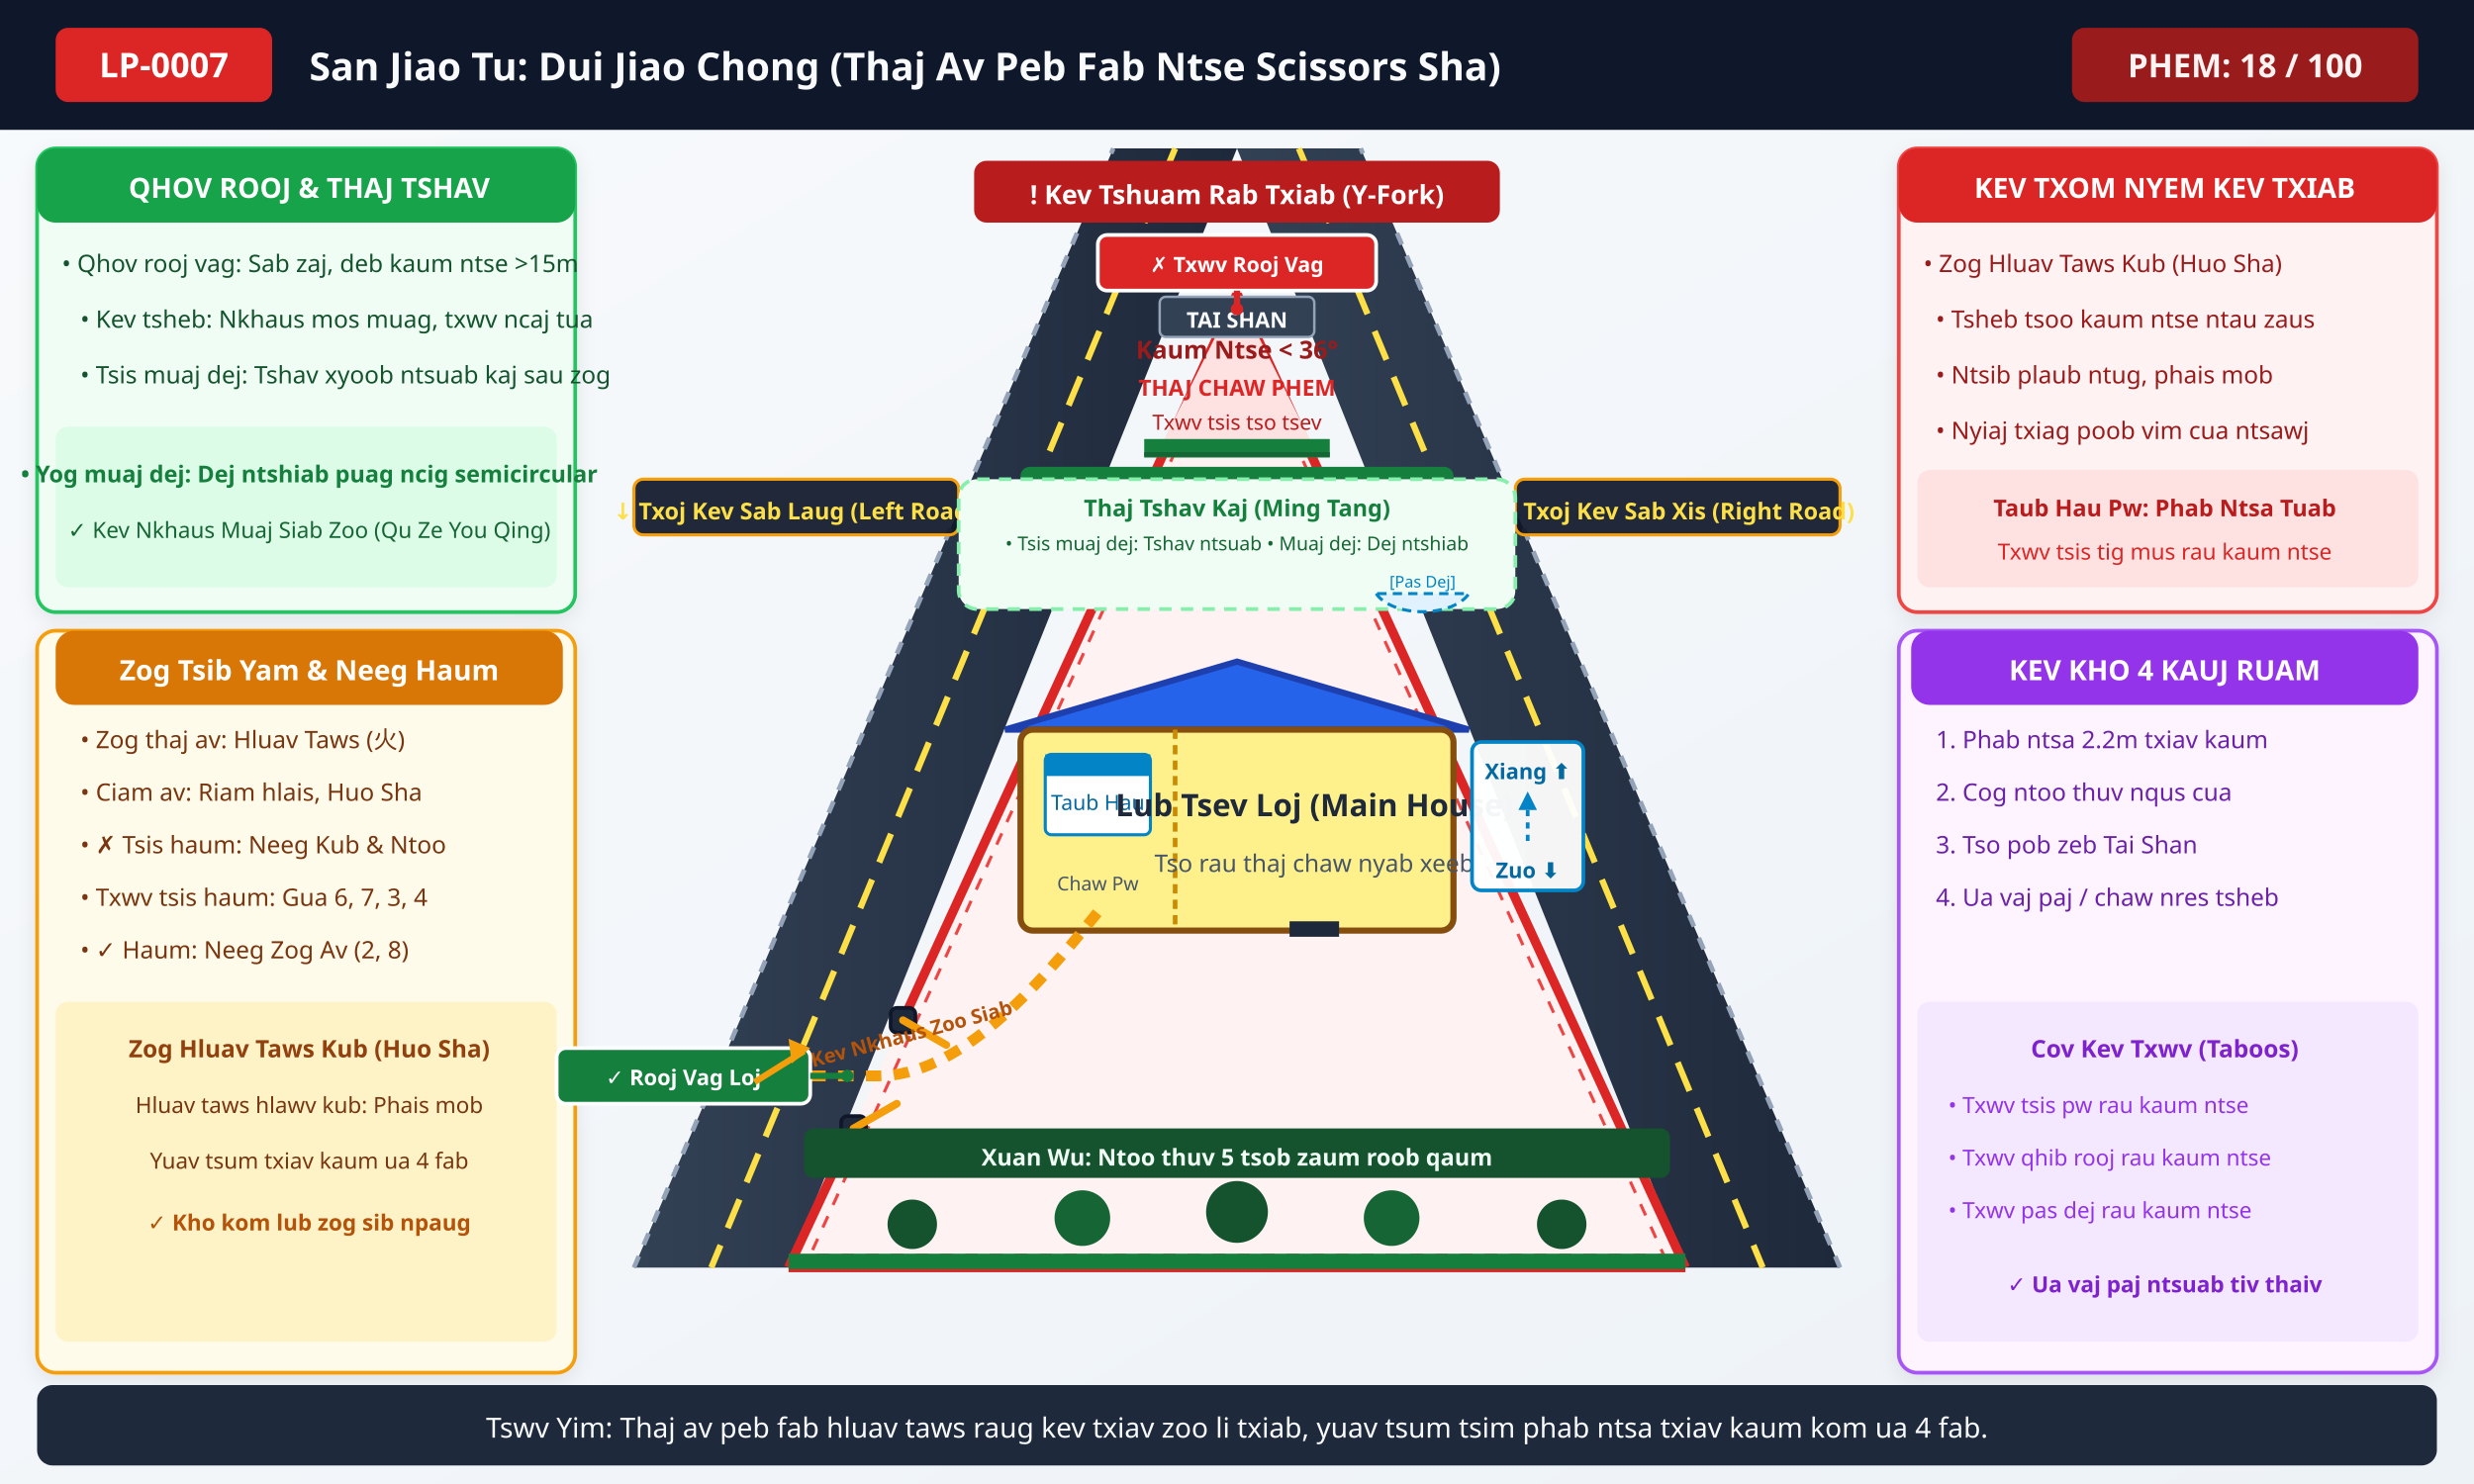
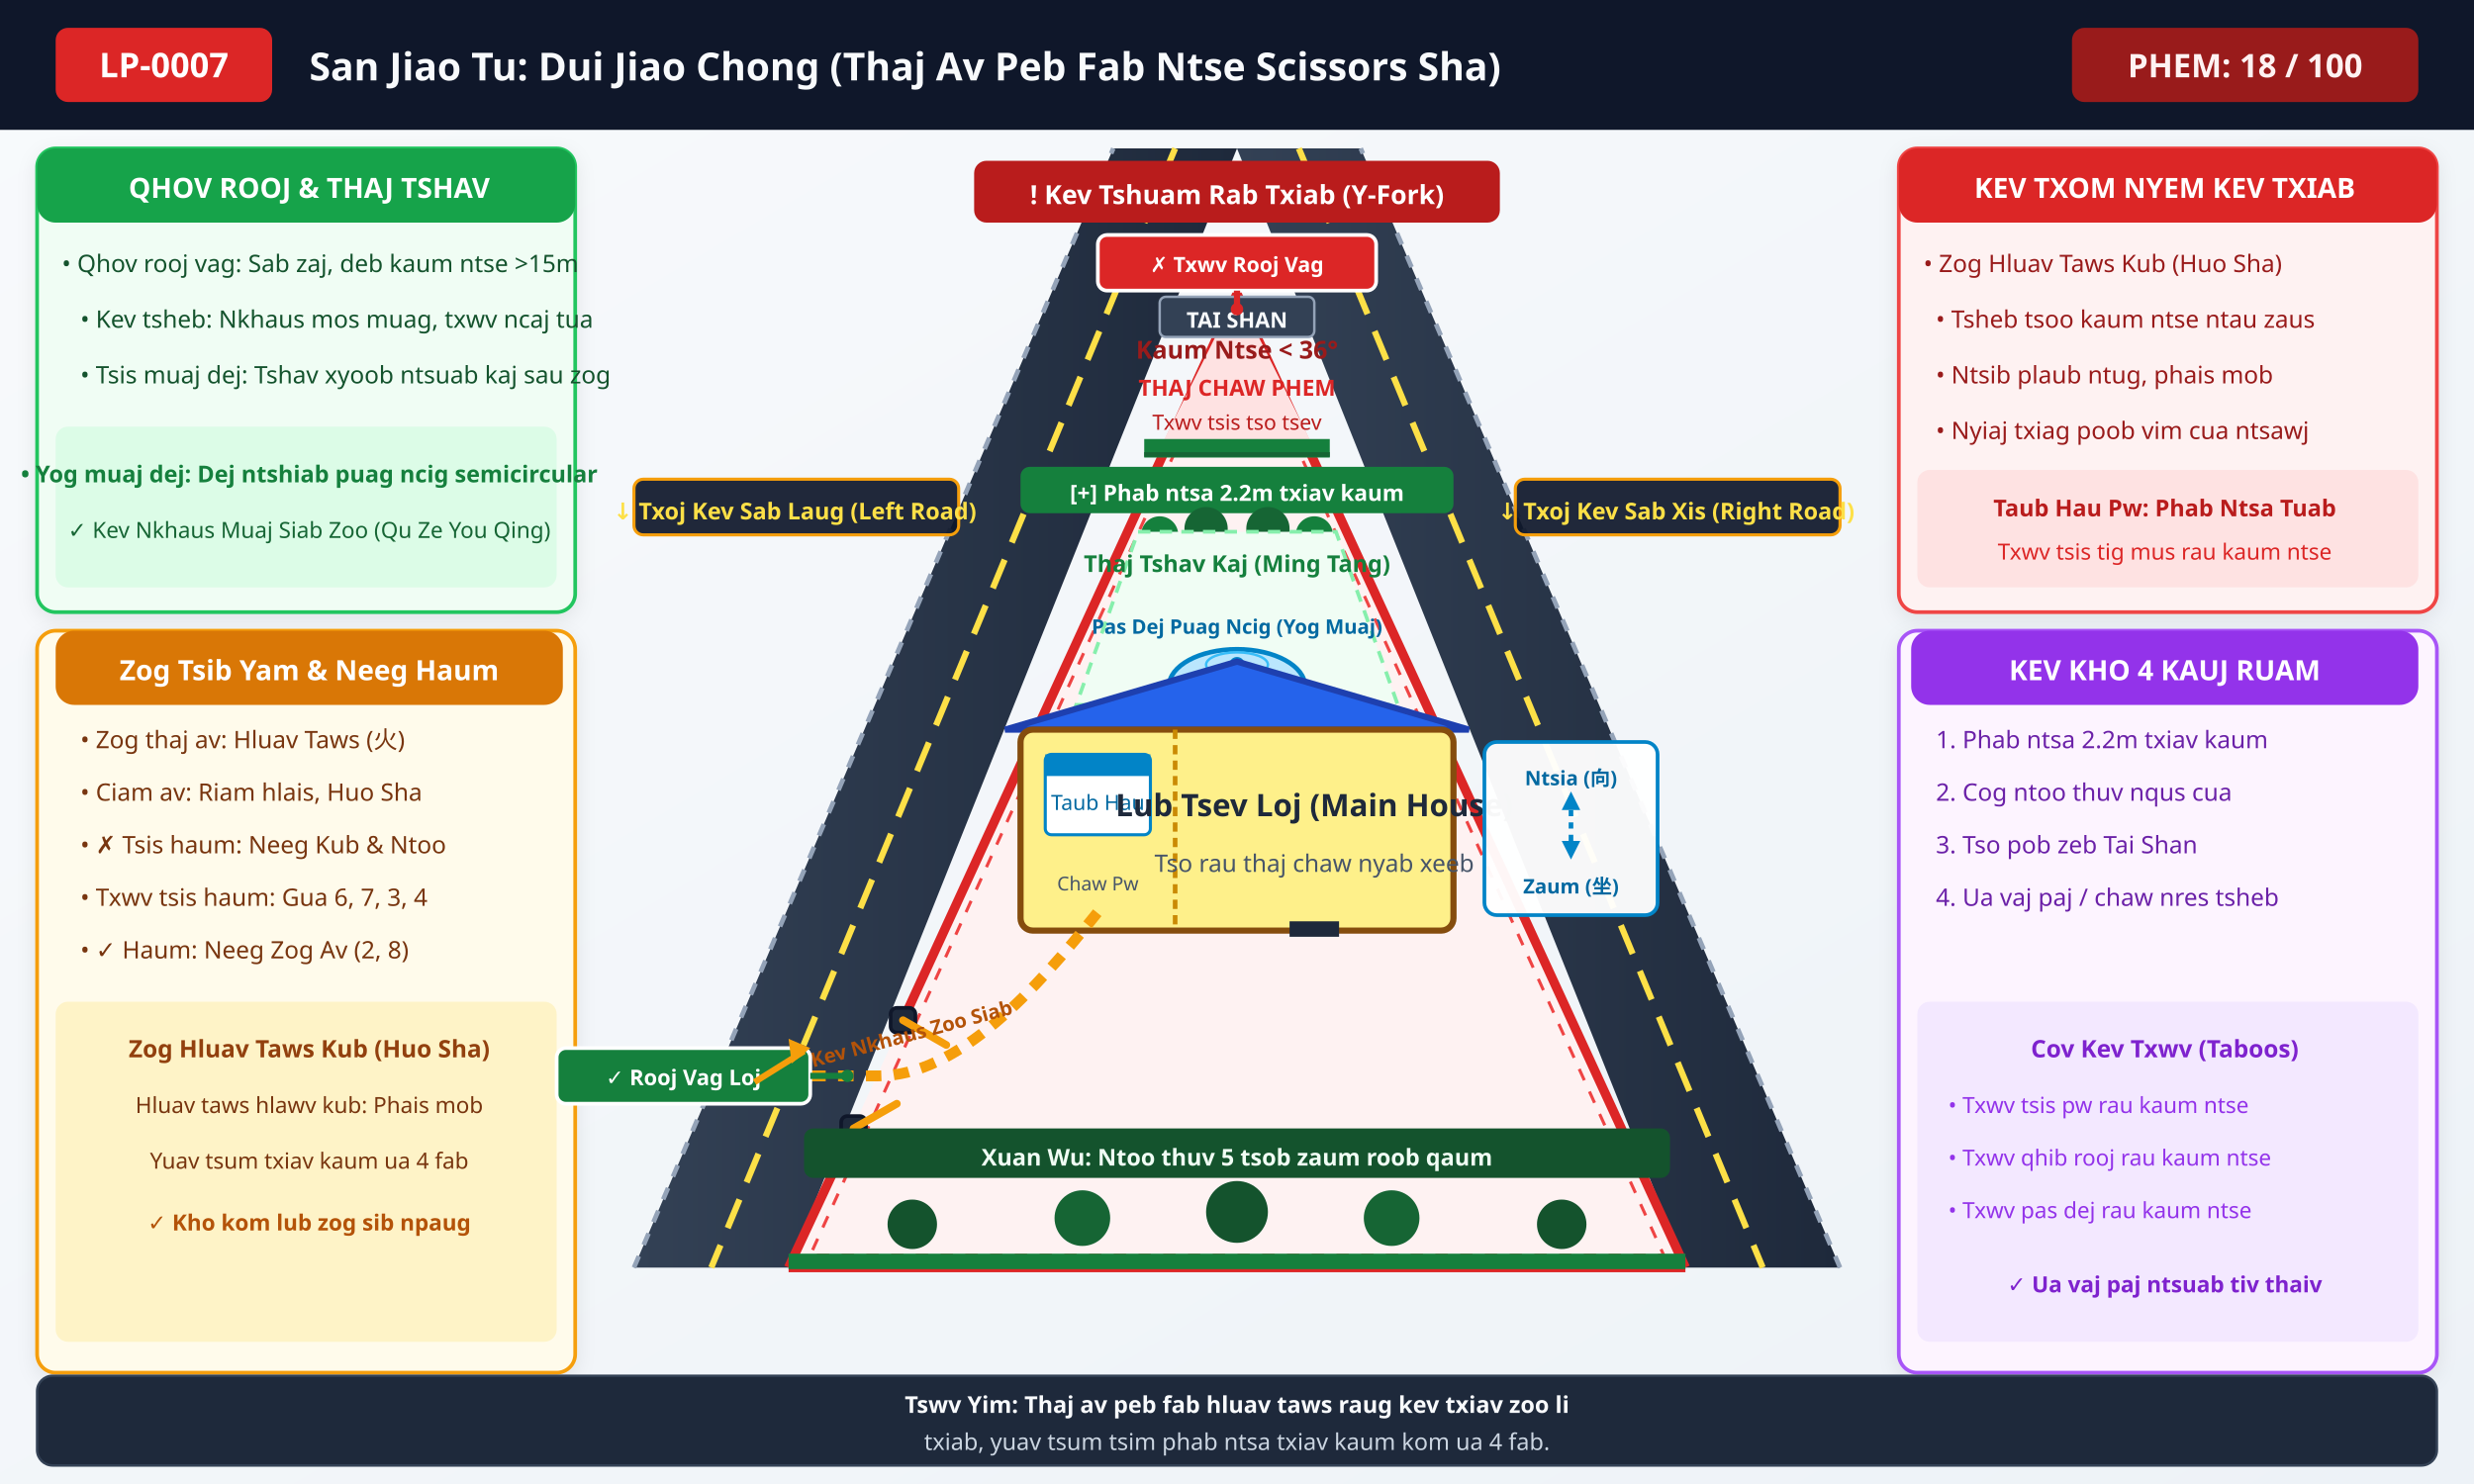
<svg xmlns="http://www.w3.org/2000/svg" viewBox="0 0 800 480" width="800" height="480">
  <defs>
    <linearGradient id="bgGrad" x1="0%" y1="0%" x2="100%" y2="100%">
      <stop offset="0%" stop-color="#F8FAFC" />
      <stop offset="100%" stop-color="#EDF2F7" />
    </linearGradient>
    <linearGradient id="roadGrad" x1="0%" y1="0%" x2="100%" y2="0%">
      <stop offset="0%" stop-color="#334155" />
      <stop offset="100%" stop-color="#1E293B" />
    </linearGradient>
    <filter id="shadow" x="-5%" y="-5%" width="110%" height="110%">
      <feDropShadow dx="0" dy="2" stdDeviation="3" flood-opacity="0.08" />
    </filter>
  </defs>
  <rect width="800" height="480" fill="url(#bgGrad)" />
  <rect x="0" y="0" width="800" height="42" fill="#0F172A" />
  <rect x="18" y="9" width="70" height="24" rx="4" fill="#DC2626" />
  <text x="53" y="25" font-family="'Segoe UI', sans-serif" font-weight="bold" font-size="11" fill="#FFFFFF" text-anchor="middle">LP-0007</text>
  <text x="100" y="26" font-family="'Noto Sans Lao', 'Segoe UI', sans-serif" font-weight="bold" font-size="12.5" fill="#F8FAFC">San Jiao Tu: Dui Jiao Chong (Thaj Av Peb Fab Ntse Scissors Sha)</text>
  <rect x="670" y="9" width="112" height="24" rx="4" fill="#991B1B" />
  <text x="726" y="25" font-family="'Noto Sans Lao', 'Segoe UI', sans-serif" font-weight="bold" font-size="10.5" fill="#FEF2F2" text-anchor="middle">PHEM: 18 / 100</text>
  <rect x="12" y="48" width="174" height="150" rx="6" fill="#F0FDF4" stroke="#22C55E" stroke-width="1.2" filter="url(#shadow)" />
  <rect x="12" y="48" width="174" height="24" rx="6" fill="#16A34A" />
  <text x="100" y="64" font-family="'Noto Sans Lao', 'Segoe UI', sans-serif" font-weight="bold" font-size="9" fill="#FFFFFF" text-anchor="middle">QHOV ROOJ &amp; THAJ TSHAV</text>
  <text x="20" y="88" font-family="'Noto Sans Lao', 'Segoe UI', sans-serif" font-size="7.8" fill="#14532D">• Qhov rooj vag: Sab zaj, deb kaum ntse &gt;15m</text>
  <text x="26" y="106" font-family="'Noto Sans Lao', 'Segoe UI', sans-serif" font-size="7.8" fill="#14532D">• Kev tsheb: Nkhaus mos muag, txwv ncaj tua</text>
  <text x="26" y="124" font-family="'Noto Sans Lao', 'Segoe UI', sans-serif" font-size="7.8" fill="#14532D">• Tsis muaj dej: Tshav xyoob ntsuab kaj sau zog</text>
  <rect x="18" y="138" width="162" height="52" rx="4" fill="#DCFCE7" />
  <text x="100" y="156" font-family="'Noto Sans Lao', 'Segoe UI', sans-serif" font-weight="bold" font-size="7.5" fill="#15803D" text-anchor="middle">• Yog muaj dej: Dej ntshiab puag ncig semicircular</text>
  <text x="100" y="174" font-family="'Noto Sans Lao', 'Segoe UI', sans-serif" font-size="7.2" fill="#166534" text-anchor="middle">✓ Kev Nkhaus Muaj Siab Zoo (Qu Ze You Qing)</text>
  <rect x="12" y="204" width="174" height="240" rx="6" fill="#FFFBEB" stroke="#F59E0B" stroke-width="1.2" filter="url(#shadow)" />
  <rect x="18" y="204" width="164" height="24" rx="6" fill="#D97706" />
  <text x="100" y="220" font-family="'Noto Sans Lao', 'Segoe UI', sans-serif" font-weight="bold" font-size="9" fill="#FFFFFF" text-anchor="middle">Zog Tsib Yam &amp; Neeg Haum</text>
  <text x="26" y="242" font-family="'Noto Sans Lao', 'Segoe UI', sans-serif" font-size="7.8" fill="#78350F">• Zog thaj av: Hluav Taws (火)</text>
  <text x="26" y="259" font-family="'Noto Sans Lao', 'Segoe UI', sans-serif" font-size="7.8" fill="#78350F">• Ciam av: Riam hlais, Huo Sha</text>
  <text x="26" y="276" font-family="'Noto Sans Lao', 'Segoe UI', sans-serif" font-size="7.8" fill="#78350F">• ✗ Tsis haum: Neeg Kub &amp; Ntoo</text>
  <text x="26" y="293" font-family="'Noto Sans Lao', 'Segoe UI', sans-serif" font-size="7.8" fill="#78350F">• Txwv tsis haum: Gua 6, 7, 3, 4</text>
  <text x="26" y="310" font-family="'Noto Sans Lao', 'Segoe UI', sans-serif" font-size="7.8" fill="#78350F">• ✓ Haum: Neeg Zog Av (2, 8)</text>
  <rect x="18" y="324" width="162" height="110" rx="4" fill="#FEF3C7" />
  <text x="100" y="342" font-family="'Noto Sans Lao', 'Segoe UI', sans-serif" font-weight="bold" font-size="7.8" fill="#92400E" text-anchor="middle">Zog Hluav Taws Kub (Huo Sha)</text>
  <text x="100" y="360" font-family="'Noto Sans Lao', 'Segoe UI', sans-serif" font-size="7.2" fill="#78350F" text-anchor="middle">Hluav taws hlawv kub: Phais mob</text>
  <text x="100" y="378" font-family="'Noto Sans Lao', 'Segoe UI', sans-serif" font-size="7.2" fill="#78350F" text-anchor="middle">Yuav tsum txiav kaum ua 4 fab</text>
  <text x="100" y="398" font-family="'Noto Sans Lao', 'Segoe UI', sans-serif" font-weight="bold" font-size="7.2" fill="#B45309" text-anchor="middle">✓ Kho kom lub zog sib npaug</text>
  <rect x="614" y="48" width="174" height="150" rx="6" fill="#FEF2F2" stroke="#EF4444" stroke-width="1.2" filter="url(#shadow)" />
  <rect x="614" y="48" width="174" height="24" rx="6" fill="#DC2626" />
  <text x="700" y="64" font-family="'Noto Sans Lao', 'Segoe UI', sans-serif" font-weight="bold" font-size="9" fill="#FFFFFF" text-anchor="middle">KEV TXOM NYEM KEV TXIAB</text>
  <text x="622" y="88" font-family="'Noto Sans Lao', 'Segoe UI', sans-serif" font-size="7.8" fill="#991B1B">• Zog Hluav Taws Kub (Huo Sha)</text>
  <text x="626" y="106" font-family="'Noto Sans Lao', 'Segoe UI', sans-serif" font-size="7.8" fill="#991B1B">• Tsheb tsoo kaum ntse ntau zaus</text>
  <text x="626" y="124" font-family="'Noto Sans Lao', 'Segoe UI', sans-serif" font-size="7.8" fill="#991B1B">• Ntsib plaub ntug, phais mob</text>
  <text x="626" y="142" font-family="'Noto Sans Lao', 'Segoe UI', sans-serif" font-size="7.8" fill="#991B1B">• Nyiaj txiag poob vim cua ntsawj</text>
  <rect x="620" y="152" width="162" height="38" rx="4" fill="#FEE2E2" />
  <text x="700" y="167" font-family="'Noto Sans Lao', 'Segoe UI', sans-serif" font-weight="bold" font-size="7.5" fill="#B91C1C" text-anchor="middle">Taub Hau Pw: Phab Ntsa Tuab</text>
  <text x="700" y="181" font-family="'Noto Sans Lao', 'Segoe UI', sans-serif" font-size="7.2" fill="#DC2626" text-anchor="middle">Txwv tsis tig mus rau kaum ntse</text>
  <rect x="614" y="204" width="174" height="240" rx="6" fill="#FDF4FF" stroke="#A855F7" stroke-width="1.2" filter="url(#shadow)" />
  <rect x="618" y="204" width="164" height="24" rx="6" fill="#9333EA" />
  <text x="700" y="220" font-family="'Noto Sans Lao', 'Segoe UI', sans-serif" font-weight="bold" font-size="9" fill="#FFFFFF" text-anchor="middle">KEV KHO 4 KAUJ RUAM</text>
  <text x="626" y="242" font-family="'Noto Sans Lao', 'Segoe UI', sans-serif" font-size="7.8" fill="#6B21A8">1. Phab ntsa 2.2m txiav kaum</text>
  <text x="626" y="259" font-family="'Noto Sans Lao', 'Segoe UI', sans-serif" font-size="7.8" fill="#6B21A8">2. Cog ntoo thuv nqus cua</text>
  <text x="626" y="276" font-family="'Noto Sans Lao', 'Segoe UI', sans-serif" font-size="7.8" fill="#6B21A8">3. Tso pob zeb Tai Shan</text>
  <text x="626" y="293" font-family="'Noto Sans Lao', 'Segoe UI', sans-serif" font-size="7.8" fill="#6B21A8">4. Ua vaj paj / chaw nres tsheb</text>
  <rect x="620" y="324" width="162" height="110" rx="4" fill="#F3E8FF" />
  <text x="700" y="342" font-family="'Noto Sans Lao', 'Segoe UI', sans-serif" font-weight="bold" font-size="7.8" fill="#7E22CE" text-anchor="middle">Cov Kev Txwv (Taboos)</text>
  <text x="630" y="360" font-family="'Noto Sans Lao', 'Segoe UI', sans-serif" font-size="7.2" fill="#9333EA">• Txwv tsis pw rau kaum ntse</text>
  <text x="630" y="377" font-family="'Noto Sans Lao', 'Segoe UI', sans-serif" font-size="7.2" fill="#9333EA">• Txwv qhib rooj rau kaum ntse</text>
  <text x="630" y="394" font-family="'Noto Sans Lao', 'Segoe UI', sans-serif" font-size="7.2" fill="#9333EA">• Txwv pas dej rau kaum ntse</text>
  <text x="700" y="418" font-family="'Noto Sans Lao', 'Segoe UI', sans-serif" font-weight="bold" font-size="7.2" fill="#7E22CE" text-anchor="middle">✓ Ua vaj paj ntsuab tiv thaiv</text>
  <polygon points="360,48 400,48 255,410 205,410" fill="url(#roadGrad)" />
  <line x1="380" y1="48" x2="230" y2="410" stroke="#FDE047" stroke-width="2" stroke-dasharray="10,6" />
  <line x1="205" y1="410" x2="360" y2="48" stroke="#94A3B8" stroke-width="1.5" stroke-dasharray="4,4" />
  <polygon points="400,48 440,48 595,410 545,410" fill="url(#roadGrad)" />
  <line x1="420" y1="48" x2="570" y2="410" stroke="#FDE047" stroke-width="2" stroke-dasharray="10,6" />
  <line x1="595" y1="410" x2="440" y2="48" stroke="#94A3B8" stroke-width="1.5" stroke-dasharray="4,4" />
  <rect x="315" y="52" width="170" height="20" rx="4" fill="#B91C1C" />
  <text x="400" y="66" font-family="'Noto Sans Lao', 'Segoe UI', sans-serif" font-weight="bold" font-size="8.5" fill="#FFFFFF" text-anchor="middle">! Kev Tshuam Rab Txiab (Y-Fork)</text>
  <rect x="205" y="155" width="105" height="18" rx="3" fill="#0F172A" fill-opacity="0.92" stroke="#F59E0B" stroke-width="1" />
  <text x="257" y="168" font-family="'Noto Sans Lao', 'Segoe UI', sans-serif" font-weight="bold" font-size="7.5" fill="#FDE047" text-anchor="middle">↓ Txoj Kev Sab Laug (Left Road)</text>
  <rect x="490" y="155" width="105" height="18" rx="3" fill="#0F172A" fill-opacity="0.92" stroke="#F59E0B" stroke-width="1" />
  <text x="542" y="168" font-family="'Noto Sans Lao', 'Segoe UI', sans-serif" font-weight="bold" font-size="7.5" fill="#FDE047" text-anchor="middle">↓ Txoj Kev Sab Xis (Right Road)</text>
  <polygon points="400,95 255,410 545,410" fill="#FEF2F2" />
  <polygon points="400,102 262,406 538,406" fill="none" stroke="#EF4444" stroke-width="1" stroke-dasharray="4,4" />
  <line x1="255" y1="410" x2="545" y2="410" stroke="#DC2626" stroke-width="3" />
  <line x1="545" y1="410" x2="400" y2="95" stroke="#DC2626" stroke-width="3" />
  <line x1="400" y1="95" x2="292" y2="330" stroke="#DC2626" stroke-width="3" />
  <line x1="276" y1="365" x2="255" y2="410" stroke="#DC2626" stroke-width="3" />
  <rect x="288" y="326" width="8" height="8" rx="2" fill="#1E293B" stroke="#0F172A" stroke-width="1.2" />
  <rect x="272" y="361" width="8" height="8" rx="2" fill="#1E293B" stroke="#0F172A" stroke-width="1.2" />
  <line x1="292" y1="330" x2="306" y2="338" stroke="#F59E0B" stroke-width="2.5" stroke-linecap="round" />
  <line x1="276" y1="365" x2="290" y2="357" stroke="#F59E0B" stroke-width="2.5" stroke-linecap="round" />
  <polygon points="400,95 375,145 425,145" fill="#FEE2E2" />
  <text x="400" y="116" font-family="'Segoe UI', sans-serif" font-weight="bold" font-size="8" fill="#991B1B" text-anchor="middle">Kaum Ntse &lt; 36°</text>
  <text x="400" y="128" font-family="'Noto Sans Lao', 'Segoe UI', sans-serif" font-weight="bold" font-size="7.2" fill="#DC2626" text-anchor="middle">THAJ CHAW PHEM</text>
  <text x="400" y="139" font-family="'Noto Sans Lao', 'Segoe UI', sans-serif" font-size="6.8" fill="#B91C1C" text-anchor="middle">Txwv tsis tso tsev</text>
  <rect x="375" y="96" width="50" height="13" rx="2" fill="#334155" stroke="#94A3B8" stroke-width="0.8" />
  <text x="400" y="106" font-family="'Segoe UI', sans-serif" font-weight="bold" font-size="7" fill="#F8FAFC" text-anchor="middle">TAI SHAN</text>
  <line x1="370" y1="145" x2="430" y2="145" stroke="#15803D" stroke-width="6" />
  <line x1="370" y1="147" x2="430" y2="147" stroke="#166534" stroke-width="1.5" />
  <rect x="330" y="151" width="140" height="15" rx="3" fill="#15803D" />
  <text x="400" y="162" font-family="'Noto Sans Lao', 'Segoe UI', sans-serif" font-weight="bold" font-size="7.2" fill="#FFFFFF" text-anchor="middle">[+] Phab ntsa 2.2m txiav kaum</text>
  <circle cx="375" cy="173" r="6" fill="#15803D" />
  <circle cx="390" cy="171" r="7" fill="#166534" />
  <circle cx="410" cy="171" r="7" fill="#166534" />
  <circle cx="425" cy="173" r="6" fill="#15803D" />
-   <rect x="310" y="155" width="180" height="42" rx="6" fill="#F0FDF4" stroke="#86EFAC" stroke-width="1.2" stroke-dasharray="4,3" />
-   <text x="400" y="167" font-family="'Noto Sans Lao', 'Segoe UI', sans-serif" font-weight="bold" font-size="7.5" fill="#15803D" text-anchor="middle">Thaj Tshav Kaj (Ming Tang)</text>
-   <text x="400" y="178" font-family="'Noto Sans Lao', 'Segoe UI', sans-serif" font-size="6.2" fill="#166534" text-anchor="middle">• Tsis muaj dej: Tshav ntsuab • Muaj dej: Dej ntshiab</text>
-   <path d="M 445 192 A 16 9 0 0 0 475 192 Z" fill="#E0F2FE" stroke="#0284C7" stroke-width="1" stroke-dasharray="3,2" />
-   <text x="460" y="190" font-family="'Noto Sans Lao', 'Segoe UI', sans-serif" font-size="5.2" fill="#0284C7" text-anchor="middle">[Pas Dej]</text>
+   <polygon points="368,172 432,172 452,228 348,228" fill="#F0FDF4" stroke="#86EFAC" stroke-width="1.2" stroke-dasharray="4,3" />
+   <text x="400" y="185" font-family="'Noto Sans Lao', 'Segoe UI', sans-serif" font-weight="bold" font-size="7.5" fill="#15803D" text-anchor="middle">Thaj Tshav Kaj (Ming Tang)</text>
+   <path d="M 378 222 A 22 12 0 0 1 422 222 Z" fill="#BAE6FD" stroke="#0284C7" stroke-width="1.5" />
+   <circle cx="400" cy="215" r="2.5" fill="#0284C7" />
+   <ellipse cx="400" cy="215" rx="10" ry="4" fill="none" stroke="#38BDF8" stroke-width="0.8" />
+   <text x="400" y="205" font-family="'Noto Sans Lao', 'Segoe UI', sans-serif" font-weight="bold" font-size="6.5" fill="#0369A1" text-anchor="middle">Pas Dej Puag Ncig (Yog Muaj)</text>
  <polygon points="325,236 400,214 475,236" fill="#2563EB" stroke="#1E40AF" stroke-width="2" />
  <rect x="330" y="236" width="140" height="65" fill="#FEF08A" stroke="#854D0E" stroke-width="2" rx="4" />
  <line x1="380" y1="236" x2="380" y2="301" stroke="#CA8A04" stroke-width="1.5" stroke-dasharray="3,2" />
  <rect x="338" y="244" width="34" height="26" rx="2" fill="#FFFFFF" stroke="#0284C7" stroke-width="1" />
  <rect x="338" y="244" width="34" height="7" fill="#0284C7" />
  <text x="355" y="262" font-family="'Noto Sans Lao', 'Segoe UI', sans-serif" font-size="6.8" fill="#0369A1" text-anchor="middle">Taub Hau</text>
  <text x="355" y="288" font-family="'Noto Sans Lao', 'Segoe UI', sans-serif" font-size="6.2" fill="#475569" text-anchor="middle">Chaw Pw</text>
  <text x="425" y="264" font-family="'Noto Sans Lao', 'Segoe UI', sans-serif" font-weight="bold" font-size="10" fill="#1E293B" text-anchor="middle">Lub Tsev Loj (Main House)</text>
  <text x="425" y="282" font-family="'Noto Sans Lao', 'Segoe UI', sans-serif" font-size="7.8" fill="#475569" text-anchor="middle">Tso rau thaj chaw nyab xeeb</text>
  <rect x="417" y="298" width="16" height="5" fill="#1E293B" />
-   <g transform="translate(476, 240)">
-     <rect x="0" y="0" width="36" height="48" rx="3" fill="#FFFFFF" fill-opacity="0.95" stroke="#0284C7" stroke-width="1.2" />
-     <text x="18" y="12" font-family="'Segoe UI', 'Noto Sans Lao', sans-serif" font-weight="bold" font-size="7" fill="#0369A1" text-anchor="middle">Xiang ⬆</text>
-     <polygon points="18,16 15,22 21,22" fill="#0284C7" />
-     <line x1="18" y1="22" x2="18" y2="34" stroke="#0284C7" stroke-width="1.2" stroke-dasharray="2,2" />
-     <text x="18" y="44" font-family="'Segoe UI', 'Noto Sans Lao', sans-serif" font-weight="bold" font-size="7" fill="#0369A1" text-anchor="middle">Zuo ⬇</text>
+   <g transform="translate(480, 240)">
+     <rect x="0" y="0" width="56" height="56" rx="4" fill="#FFFFFF" fill-opacity="0.96" stroke="#0284C7" stroke-width="1.2" />
+     <text x="28" y="14" font-family="'Noto Sans Lao', 'Segoe UI', sans-serif" font-weight="bold" font-size="6.5" fill="#0369A1" text-anchor="middle">Ntsia (向)</text>
+     <line x1="28" y1="18" x2="28" y2="34" stroke="#0284C7" stroke-width="1.5" stroke-dasharray="2,2" />
+     <polygon points="28,16 25,22 31,22" fill="#0284C7" />
+     <polygon points="28,38 25,32 31,32" fill="#0284C7" />
+     <text x="28" y="49" font-family="'Noto Sans Lao', 'Segoe UI', sans-serif" font-weight="bold" font-size="6.5" fill="#0369A1" text-anchor="middle">Zaum (坐)</text>
  </g>
  <path d="M 235 348 L 284 348 C 310 348 335 320 355 295" fill="none" stroke="#F59E0B" stroke-width="3.5" stroke-dasharray="5,4" />
  <text x="290" y="338" font-family="'Noto Sans Lao', 'Segoe UI', sans-serif" font-weight="bold" font-size="6.5" fill="#B45309" text-anchor="middle" transform="rotate(-15 290 338)">⟿ Kev Nkhaus Zoo Siab</text>
  <g transform="translate(180, 339)">
    <rect x="0" y="0" width="82" height="18" rx="3" fill="#15803D" stroke="#FFFFFF" stroke-width="1.2" />
    <text x="41" y="12" font-family="'Noto Sans Lao', 'Segoe UI', sans-serif" font-weight="bold" font-size="7" fill="#FFFFFF" text-anchor="middle">✓ Rooj Vag Loj</text>
    <line x1="82" y1="9" x2="94" y2="9" stroke="#15803D" stroke-width="2" />
    <circle cx="94" cy="9" r="2" fill="#15803D" />
  </g>
  <g transform="translate(355, 76)">
    <rect x="0" y="0" width="90" height="18" rx="3" fill="#DC2626" stroke="#FFFFFF" stroke-width="1.2" />
    <text x="45" y="12" font-family="'Noto Sans Lao', 'Segoe UI', sans-serif" font-weight="bold" font-size="6.8" fill="#FFFFFF" text-anchor="middle">✗ Txwv Rooj Vag</text>
    <line x1="45" y1="18" x2="45" y2="24" stroke="#DC2626" stroke-width="2" />
    <circle cx="45" cy="24" r="2" fill="#DC2626" />
  </g>
  <line x1="244" y1="350" x2="260" y2="340" stroke="#F59E0B" stroke-width="2" />
  <polygon points="262,339 255,336 256,344" fill="#F59E0B" />
  <line x1="255" y1="408" x2="545" y2="408" stroke="#15803D" stroke-width="5" />
  <circle cx="295" cy="396" r="8" fill="#14532D" />
  <circle cx="350" cy="394" r="9" fill="#166534" />
  <circle cx="400" cy="392" r="10" fill="#14532D" />
  <circle cx="450" cy="394" r="9" fill="#166534" />
  <circle cx="505" cy="396" r="8" fill="#14532D" />
  <rect x="260" y="365" width="280" height="16" rx="3" fill="#14532D" />
  <text x="400" y="377" font-family="'Noto Sans Lao', 'Phetsarath OT', 'Segoe UI', sans-serif" font-weight="bold" font-size="7.5" fill="#F0FDF4" text-anchor="middle">Xuan Wu: Ntoo thuv 5 tsob zaum roob qaum</text>
-   <rect x="12" y="448" width="776" height="26" rx="5" fill="#1E293B" />
-   <text x="400" y="465" font-family="'Noto Sans Lao', 'Segoe UI', sans-serif" font-size="9" fill="#F8FAFC" text-anchor="middle">Tswv Yim: Thaj av peb fab hluav taws raug kev txiav zoo li txiab, yuav tsum tsim phab ntsa txiav kaum kom ua 4 fab.</text>
+   <rect x="12" y="445" width="776" height="29" rx="5" fill="#1E293B" stroke="#334155" stroke-width="0.8" />
+   <text x="400" y="457" font-family="'Noto Sans Lao', 'Segoe UI', sans-serif" font-weight="bold" font-size="7.5" fill="#F8FAFC" text-anchor="middle">Tswv Yim: Thaj av peb fab hluav taws raug kev txiav zoo li</text>
+   <text x="400" y="469" font-family="'Noto Sans Lao', 'Segoe UI', sans-serif" font-size="7.5" fill="#CBD5E1" text-anchor="middle">txiab, yuav tsum tsim phab ntsa txiav kaum kom ua 4 fab.</text>
</svg>
